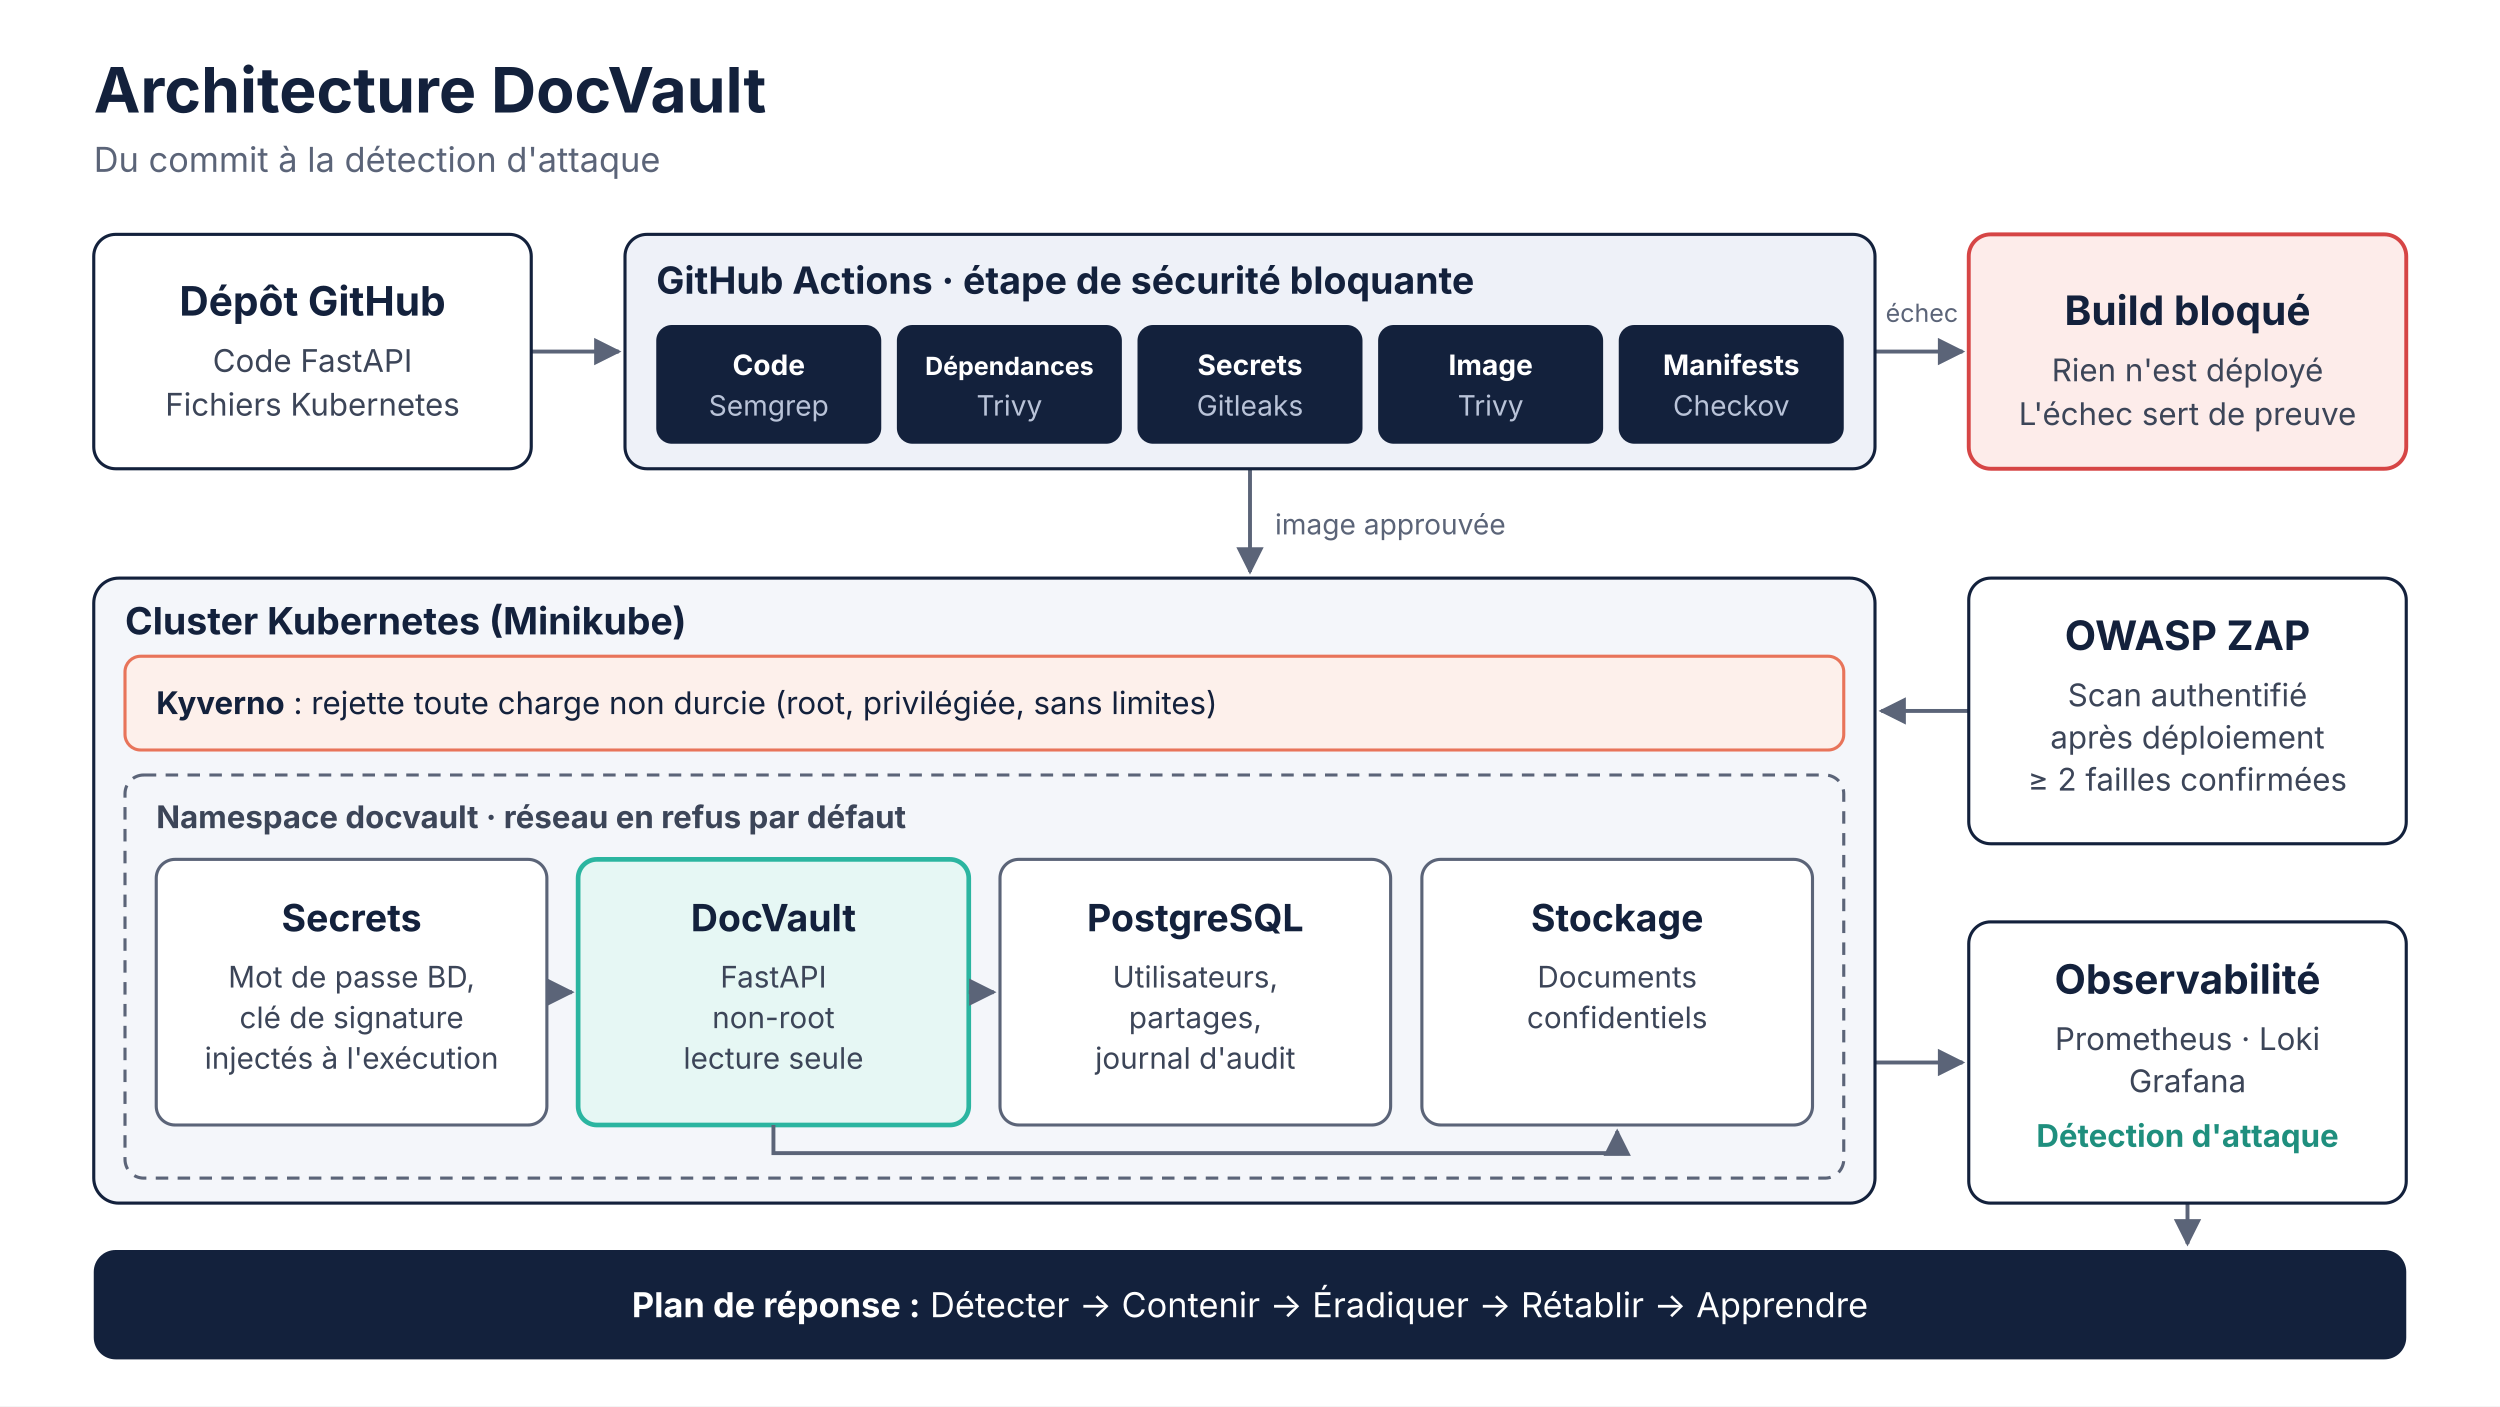
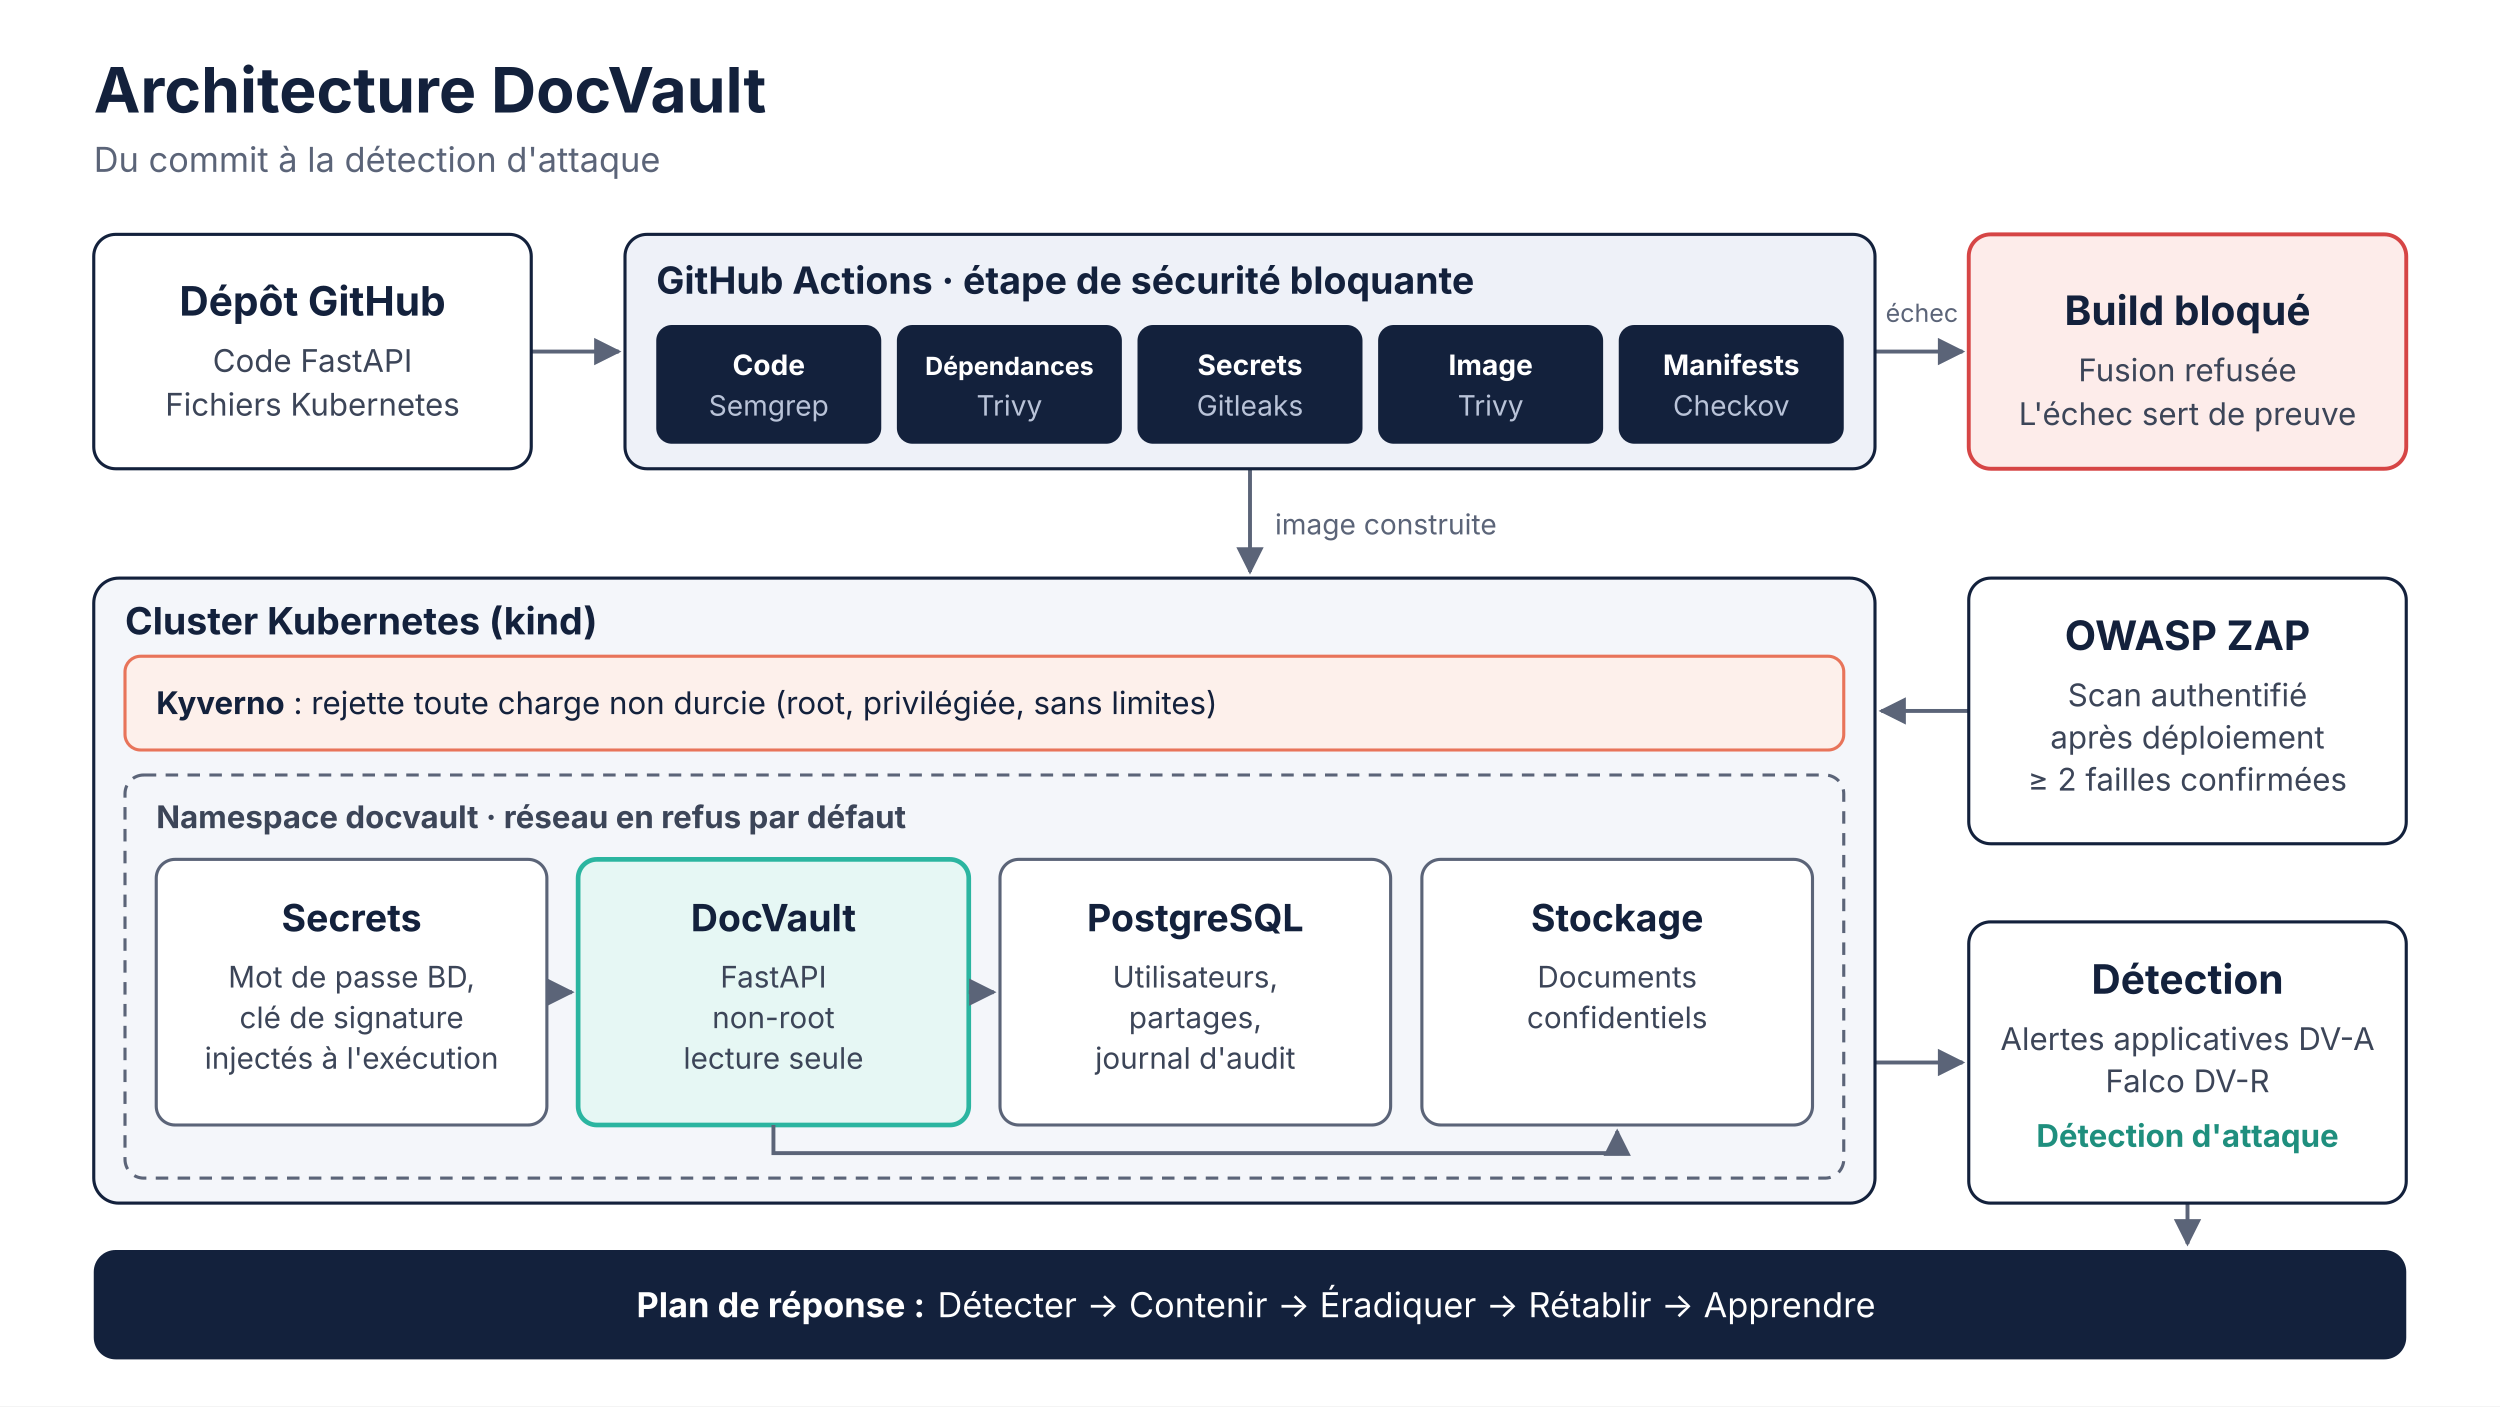
<svg xmlns="http://www.w3.org/2000/svg" viewBox="0 0 1600 900" width="1600" height="900" font-family="Inter, 'Segoe UI', Arial, sans-serif">
  <defs>
    <marker id="arrow" viewBox="0 0 10 10" refX="9" refY="5" markerWidth="7" markerHeight="7" orient="auto-start-reverse">
      <path d="M0 0L10 5L0 10z" fill="#5b6478" />
    </marker>
  </defs>
  <rect width="1600" height="900" fill="#ffffff" />
  <text x="60" y="72" font-size="40" font-weight="700" fill="#13213c">Architecture DocVault</text>
  <text x="60" y="110" font-size="22" fill="#5b6478">Du commit à la détection d'attaque</text>
  <g fill="none" stroke="#5b6478" stroke-width="2.5">
    <path d="M340 225H396" marker-end="url(#arrow)" />
    <path d="M1200 225H1256" marker-end="url(#arrow)" />
    <path d="M800 300V366" marker-end="url(#arrow)" />
    <path d="M1260 455H1204" marker-end="url(#arrow)" />
    <path d="M1200 680H1256" marker-end="url(#arrow)" />
    <path d="M1400 770V796" marker-end="url(#arrow)" />
  </g>
  <text x="1230" y="206" font-size="16" fill="#5b6478" text-anchor="middle">échec</text>
-   <text x="816" y="342" font-size="18" fill="#5b6478">image approuvée</text>
+   <text x="816" y="342" font-size="18" fill="#5b6478">image construite</text>
  <rect x="60" y="150" width="280" height="150" rx="14" fill="#ffffff" stroke="#13213c" stroke-width="2" />
  <text x="200" y="202" font-size="26" font-weight="700" fill="#13213c" text-anchor="middle">Dépôt GitHub</text>
  <text x="200" y="238" font-size="20" fill="#3c4558" text-anchor="middle">Code FastAPI</text>
  <text x="200" y="266" font-size="20" fill="#3c4558" text-anchor="middle">Fichiers Kubernetes</text>
  <rect x="400" y="150" width="800" height="150" rx="14" fill="#eef1f8" stroke="#13213c" stroke-width="2" />
  <text x="420" y="188" font-size="24" font-weight="700" fill="#13213c">GitHub Actions · étape de sécurité bloquante</text>
  <g font-size="18" text-anchor="middle">
    <rect x="420" y="208" width="144" height="76" rx="10" fill="#13213c" />
    <text x="492" y="240" font-weight="700" fill="#ffffff">Code</text>
    <text x="492" y="266" fill="#b9c3d8">Semgrep</text>
    <rect x="574" y="208" width="144" height="76" rx="10" fill="#13213c" />
    <text x="646" y="240" font-weight="700" font-size="16" fill="#ffffff">Dépendances</text>
    <text x="646" y="266" fill="#b9c3d8">Trivy</text>
    <rect x="728" y="208" width="144" height="76" rx="10" fill="#13213c" />
    <text x="800" y="240" font-weight="700" fill="#ffffff">Secrets</text>
    <text x="800" y="266" fill="#b9c3d8">Gitleaks</text>
    <rect x="882" y="208" width="144" height="76" rx="10" fill="#13213c" />
    <text x="954" y="240" font-weight="700" fill="#ffffff">Image</text>
    <text x="954" y="266" fill="#b9c3d8">Trivy</text>
    <rect x="1036" y="208" width="144" height="76" rx="10" fill="#13213c" />
    <text x="1108" y="240" font-weight="700" fill="#ffffff">Manifests</text>
    <text x="1108" y="266" fill="#b9c3d8">Checkov</text>
  </g>
  <rect x="1260" y="150" width="280" height="150" rx="14" fill="#fdecea" stroke="#d64545" stroke-width="2.5" />
  <text x="1400" y="208" font-size="26" font-weight="700" fill="#13213c" text-anchor="middle">Build bloqué</text>
-   <text x="1400" y="244" font-size="20" fill="#3c4558" text-anchor="middle">Rien n'est déployé</text>
+   <text x="1400" y="244" font-size="20" fill="#3c4558" text-anchor="middle">Fusion refusée</text>
  <text x="1400" y="272" font-size="20" fill="#3c4558" text-anchor="middle">L'échec sert de preuve</text>
  <rect x="60" y="370" width="1140" height="400" rx="16" fill="#f4f6fa" stroke="#13213c" stroke-width="2" />
-   <text x="80" y="406" font-size="24" font-weight="700" fill="#13213c">Cluster Kubernetes (Minikube)</text>
+   <text x="80" y="406" font-size="24" font-weight="700" fill="#13213c">Cluster Kubernetes (kind)</text>
  <rect x="80" y="420" width="1100" height="60" rx="10" fill="#fdf0eb" stroke="#e8745a" stroke-width="2" />
  <text x="100" y="457" font-size="20" fill="#13213c">
    <tspan font-weight="700">Kyverno</tspan> : rejette toute charge non durcie (root, privilégiée, sans limites)</text>
  <rect x="80" y="496" width="1100" height="258" rx="12" fill="none" stroke="#5b6478" stroke-width="2" stroke-dasharray="8 6" />
  <text x="100" y="530" font-size="20" font-weight="700" fill="#3c4558">Namespace docvault · réseau en refus par défaut</text>
  <g text-anchor="middle">
    <rect x="100" y="550" width="250" height="170" rx="12" fill="#ffffff" stroke="#5b6478" stroke-width="2" />
    <text x="225" y="596" font-size="24" font-weight="700" fill="#13213c">Secrets</text>
    <text x="225" y="632" font-size="19" fill="#3c4558">Mot de passe BD,</text>
    <text x="225" y="658" font-size="19" fill="#3c4558">clé de signature</text>
    <text x="225" y="684" font-size="19" fill="#3c4558">injectés à l'exécution</text>
    <rect x="370" y="550" width="250" height="170" rx="12" fill="#e6f7f4" stroke="#2bb5a0" stroke-width="3" />
    <text x="495" y="596" font-size="24" font-weight="700" fill="#13213c">DocVault</text>
    <text x="495" y="632" font-size="19" fill="#3c4558">FastAPI</text>
    <text x="495" y="658" font-size="19" fill="#3c4558">non-root</text>
    <text x="495" y="684" font-size="19" fill="#3c4558">lecture seule</text>
    <rect x="640" y="550" width="250" height="170" rx="12" fill="#ffffff" stroke="#5b6478" stroke-width="2" />
    <text x="765" y="596" font-size="24" font-weight="700" fill="#13213c">PostgreSQL</text>
    <text x="765" y="632" font-size="19" fill="#3c4558">Utilisateurs,</text>
    <text x="765" y="658" font-size="19" fill="#3c4558">partages,</text>
    <text x="765" y="684" font-size="19" fill="#3c4558">journal d'audit</text>
    <rect x="910" y="550" width="250" height="170" rx="12" fill="#ffffff" stroke="#5b6478" stroke-width="2" />
    <text x="1035" y="596" font-size="24" font-weight="700" fill="#13213c">Stockage</text>
    <text x="1035" y="632" font-size="19" fill="#3c4558">Documents</text>
    <text x="1035" y="658" font-size="19" fill="#3c4558">confidentiels</text>
  </g>
  <rect x="1260" y="370" width="280" height="170" rx="14" fill="#ffffff" stroke="#13213c" stroke-width="2" />
  <g text-anchor="middle">
    <text x="1400" y="416" font-size="26" font-weight="700" fill="#13213c">OWASP ZAP</text>
    <text x="1400" y="452" font-size="20" fill="#3c4558">Scan authentifié</text>
    <text x="1400" y="479" font-size="20" fill="#3c4558">après déploiement</text>
    <text x="1400" y="506" font-size="20" fill="#3c4558">≥ 2 failles confirmées</text>
  </g>
  <rect x="1260" y="590" width="280" height="180" rx="14" fill="#ffffff" stroke="#13213c" stroke-width="2" />
  <g text-anchor="middle">
-     <text x="1400" y="636" font-size="26" font-weight="700" fill="#13213c">Observabilité</text>
-     <text x="1400" y="672" font-size="20" fill="#3c4558">Prometheus · Loki</text>
-     <text x="1400" y="699" font-size="20" fill="#3c4558">Grafana</text>
+     <text x="1400" y="636" font-size="26" font-weight="700" fill="#13213c">Détection</text>
+     <text x="1400" y="672" font-size="20" fill="#3c4558">Alertes applicatives DV-A</text>
+     <text x="1400" y="699" font-size="20" fill="#3c4558">Falco DV-R</text>
    <text x="1400" y="734" font-size="20" font-weight="700" fill="#1f8f7e">Détection d'attaque</text>
  </g>
  <g fill="none" stroke="#5b6478" stroke-width="2.5">
    <path d="M350 635H366" marker-end="url(#arrow)" />
    <path d="M620 635H636" marker-end="url(#arrow)" />
    <path d="M495 720V738H1035V724" marker-end="url(#arrow)" />
  </g>
  <rect x="60" y="800" width="1480" height="70" rx="14" fill="#13213c" />
-   <text x="800" y="843" font-size="22" fill="#ffffff" text-anchor="middle">
-     <tspan font-weight="700">Plan de réponse :</tspan> Détecter → Contenir → Éradiquer → Rétablir → Apprendre</text>
+   <text x="592" y="843" font-size="22" font-weight="700" fill="#ffffff" text-anchor="end">Plan de réponse :</text>
+   <text x="600" y="843" font-size="22" fill="#ffffff" text-anchor="start">Détecter → Contenir → Éradiquer → Rétablir → Apprendre</text>
</svg>
